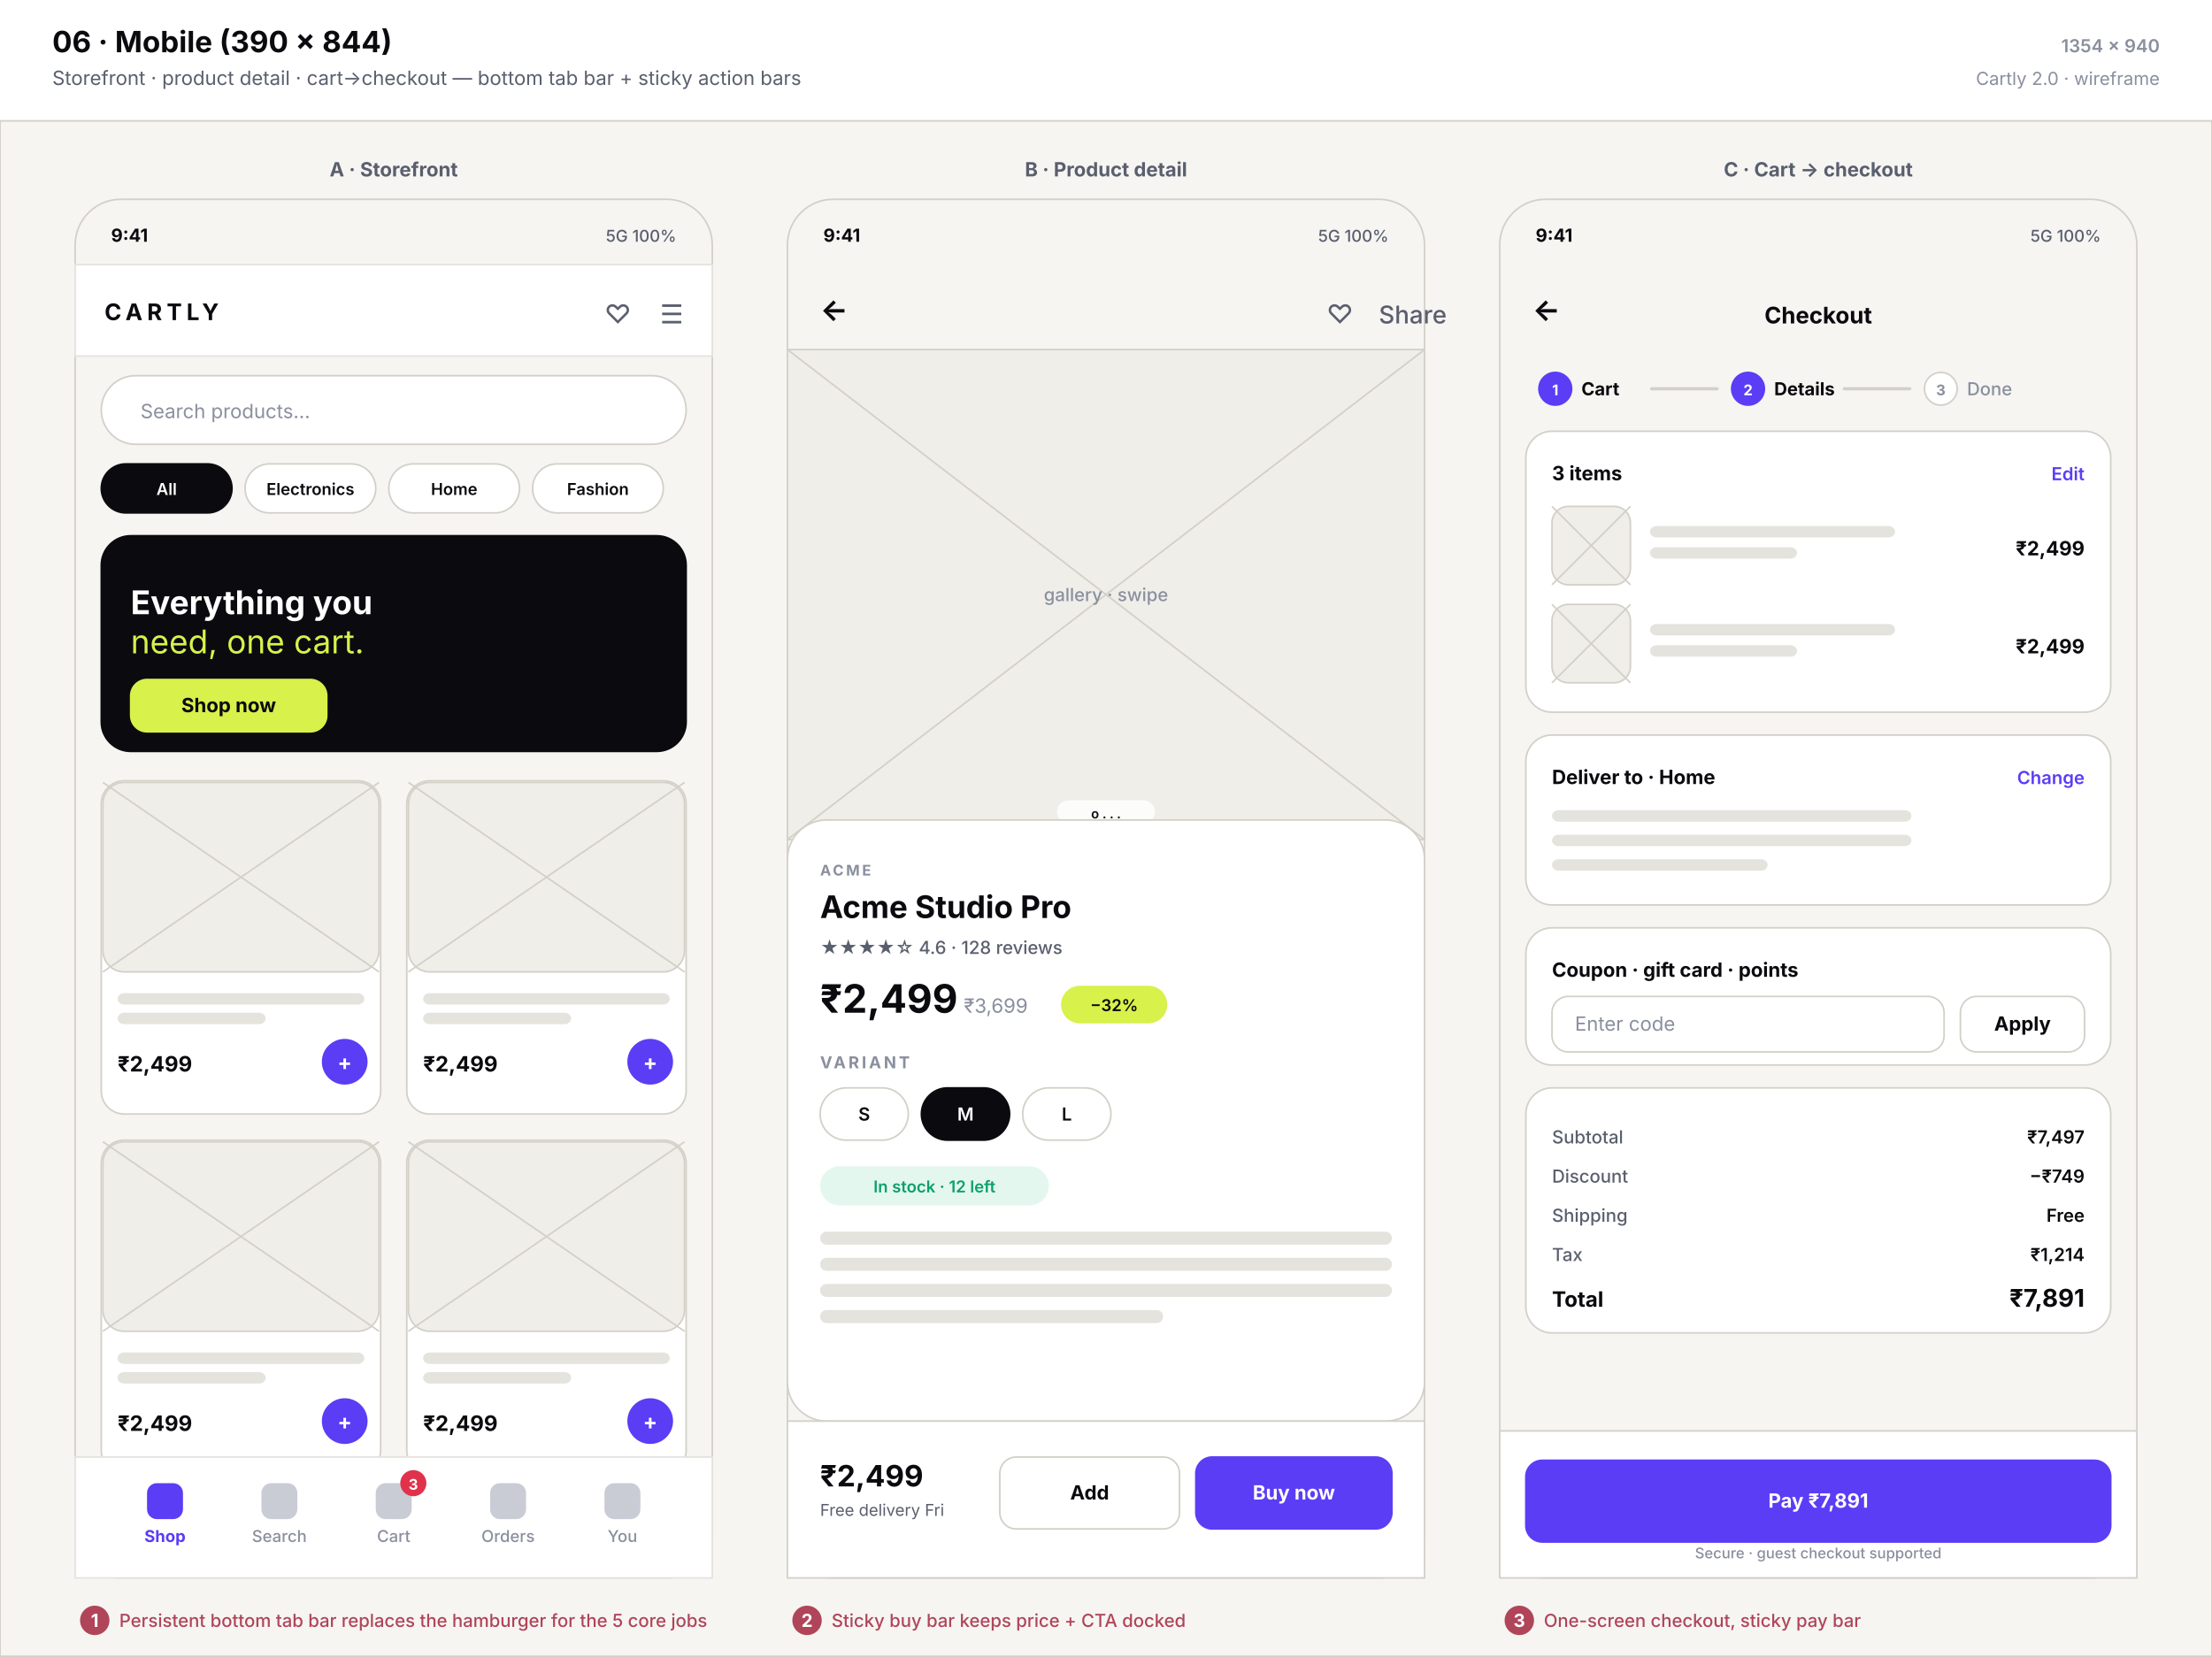
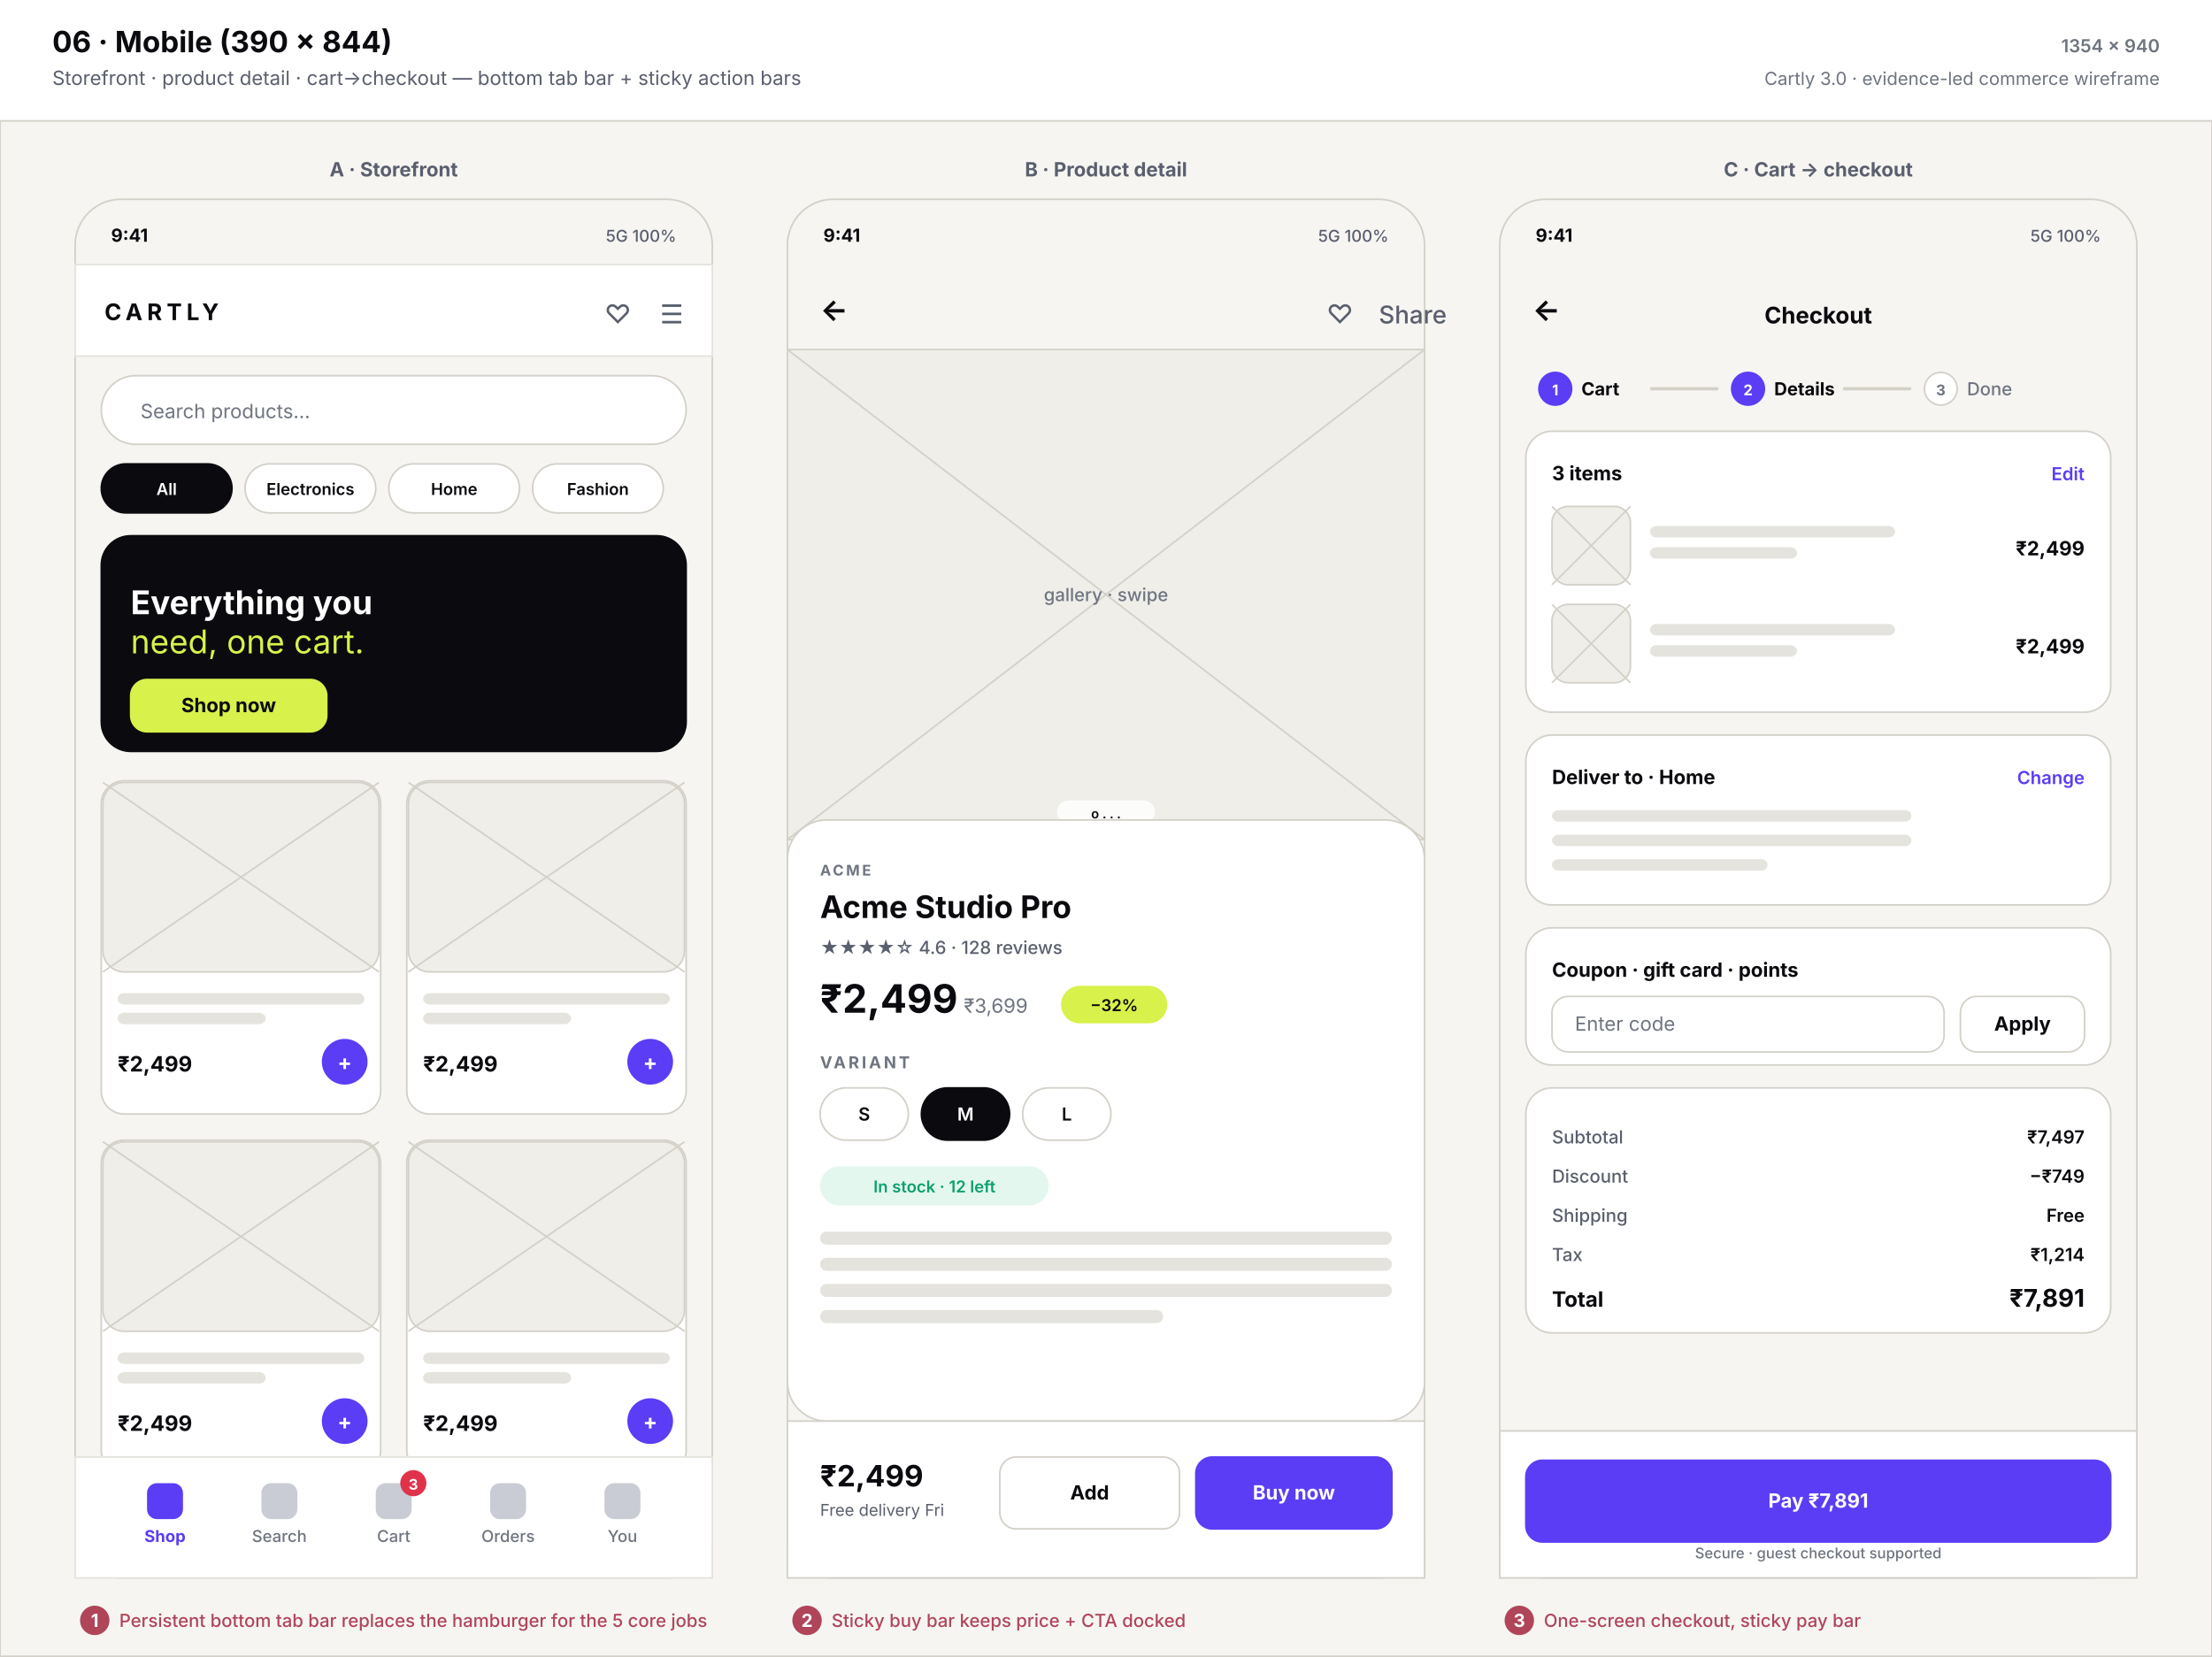
<svg xmlns="http://www.w3.org/2000/svg" width="1354" height="1014" viewBox="0 0 1354 1014">
  <rect width="1354" height="1014" fill="#FFFFFF" />
  <g id="frame-label" data-name="frame-label">
    <text x="32" y="32" font-family="Inter, 'Helvetica Neue', Arial, sans-serif" font-size="18" font-weight="700" fill="#0B0B0F" text-anchor="start">06 · Mobile (390 × 844)</text>
    <text x="32" y="52" font-family="Inter, 'Helvetica Neue', Arial, sans-serif" font-size="12" font-weight="400" fill="#5A5F6E" text-anchor="start">Storefront · product detail · cart→checkout — bottom tab bar + sticky action bars</text>
-     <text x="1322" y="32" font-family="Inter, 'Helvetica Neue', Arial, sans-serif" font-size="11" font-weight="600" fill="#8A8F9E" text-anchor="end">1354 × 940</text>
-     <text x="1322" y="52" font-family="Inter, 'Helvetica Neue', Arial, sans-serif" font-size="11" font-weight="400" fill="#8A8F9E" text-anchor="end">Cartly 2.0 · wireframe</text>
+     <text x="1322" y="32" font-family="Inter, 'Helvetica Neue', Arial, sans-serif" font-size="11" font-weight="600" fill="#6E7480" text-anchor="end">1354 × 940</text>
+     <text x="1322" y="52" font-family="Inter, 'Helvetica Neue', Arial, sans-serif" font-size="11" font-weight="400" fill="#6E7480" text-anchor="end">Cartly 3.0 · evidence-led commerce wireframe</text>
  </g>
  <g transform="translate(0 74)">
    <rect width="1354" height="940" fill="#F6F5F2" stroke="#D3D0C8" />
    <g id="mobile-storefront" data-name="mobile-storefront">
      <rect x="46" y="48" width="390" height="844" rx="28" fill="#F6F5F2" stroke="#D3D0C8" stroke-width="1" />
      <text x="241" y="34" font-family="Inter, 'Helvetica Neue', Arial, sans-serif" font-size="12" font-weight="700" fill="#5A5F6E" text-anchor="middle">A · Storefront</text>
      <text x="68" y="74" font-family="Inter, 'Helvetica Neue', Arial, sans-serif" font-size="11" font-weight="700" fill="#0B0B0F" text-anchor="start">9:41</text>
      <text x="414" y="74" font-family="Inter, 'Helvetica Neue', Arial, sans-serif" font-size="10" font-weight="500" fill="#5A5F6E" text-anchor="end">5G  100%</text>
      <rect x="46" y="88" width="390" height="56" rx="0" fill="#FFFFFF" stroke="#E5E3DD" stroke-width="1" />
      <text x="64" y="122" font-family="Inter, 'Helvetica Neue', Arial, sans-serif" font-size="14" font-weight="700" fill="#0B0B0F" text-anchor="start" letter-spacing="0.2em">CARTLY</text>
      <text x="370" y="124" font-family="Inter, 'Helvetica Neue', Arial, sans-serif" font-size="16" font-weight="500" fill="#5A5F6E" text-anchor="start">♡</text>
      <text x="404" y="124" font-family="Inter, 'Helvetica Neue', Arial, sans-serif" font-size="16" font-weight="500" fill="#5A5F6E" text-anchor="start">☰</text>
      <rect x="62" y="156" width="358" height="42" rx="21" fill="#FFFFFF" stroke="#D3D0C8" stroke-width="1" />
-       <text x="86" y="182" font-family="Inter, 'Helvetica Neue', Arial, sans-serif" font-size="12" font-weight="400" fill="#8A8F9E" text-anchor="start">Search products...</text>
+       <text x="86" y="182" font-family="Inter, 'Helvetica Neue', Arial, sans-serif" font-size="12" font-weight="400" fill="#6E7480" text-anchor="start">Search products...</text>
      <rect x="62" y="210" width="80" height="30" rx="15" fill="#0B0B0F" stroke="#0B0B0F" stroke-width="1" />
      <text x="102" y="229" font-family="Inter, 'Helvetica Neue', Arial, sans-serif" font-size="10" font-weight="600" fill="#FFFFFF" text-anchor="middle">All</text>
      <rect x="150" y="210" width="80" height="30" rx="15" fill="#FFFFFF" stroke="#D3D0C8" stroke-width="1" />
      <text x="190" y="229" font-family="Inter, 'Helvetica Neue', Arial, sans-serif" font-size="10" font-weight="600" fill="#0B0B0F" text-anchor="middle">Electronics</text>
      <rect x="238" y="210" width="80" height="30" rx="15" fill="#FFFFFF" stroke="#D3D0C8" stroke-width="1" />
      <text x="278" y="229" font-family="Inter, 'Helvetica Neue', Arial, sans-serif" font-size="10" font-weight="600" fill="#0B0B0F" text-anchor="middle">Home</text>
      <rect x="326" y="210" width="80" height="30" rx="15" fill="#FFFFFF" stroke="#D3D0C8" stroke-width="1" />
      <text x="366" y="229" font-family="Inter, 'Helvetica Neue', Arial, sans-serif" font-size="10" font-weight="600" fill="#0B0B0F" text-anchor="middle">Fashion</text>
      <rect x="62" y="254" width="358" height="132" rx="18" fill="#0B0B0F" stroke="#0B0B0F" stroke-width="1" />
      <text x="80" y="302" font-family="Inter, 'Helvetica Neue', Arial, sans-serif" font-size="20" font-weight="700" fill="#FFFFFF" text-anchor="start">Everything you</text>
      <text x="80" y="326" font-family="Inter, 'Helvetica Neue', Arial, sans-serif" font-size="20" font-weight="400" fill="#D8F14B" text-anchor="start">need, one cart.</text>
      <rect x="80" y="342" width="120" height="32" rx="10" fill="#D8F14B" stroke="#D8F14B" stroke-width="1" />
      <text x="140" y="362" font-family="Inter, 'Helvetica Neue', Arial, sans-serif" font-size="12" font-weight="700" fill="#0B0B0F" text-anchor="middle">Shop now</text>
      <rect x="62" y="404" width="171" height="204" rx="14" fill="#FFFFFF" stroke="#D3D0C8" stroke-width="1" />
      <rect x="63" y="405" width="169" height="116" rx="13" fill="#EFEEE9" stroke="#D3D0C8" stroke-width="1" />
      <path d="M63 521 L232 405" stroke="#D3D0C8" stroke-width="1" />
      <path d="M63 405 L232 521" stroke="#D3D0C8" stroke-width="1" />
-       <text x="147.5" y="467" font-family="Inter, 'Helvetica Neue', Arial, sans-serif" font-size="11" font-weight="500" fill="#8A8F9E" text-anchor="middle" />
+       <text x="147.5" y="467" font-family="Inter, 'Helvetica Neue', Arial, sans-serif" font-size="11" font-weight="500" fill="#6E7480" text-anchor="middle" />
      <rect x="72" y="534" width="151" height="7" rx="4" fill="#E5E3DD" stroke="none" stroke-width="1" />
      <rect x="72" y="546" width="90.6" height="7" rx="4" fill="#E5E3DD" stroke="none" stroke-width="1" />
      <text x="72" y="582" font-family="Inter, 'Helvetica Neue', Arial, sans-serif" font-size="13" font-weight="700" fill="#0B0B0F" text-anchor="start">₹2,499</text>
      <circle cx="211" cy="576" r="14" fill="#5B3DF5" />
      <text x="211" y="581" font-family="Inter, 'Helvetica Neue', Arial, sans-serif" font-size="13" font-weight="700" fill="#fff" text-anchor="middle">+</text>
      <rect x="249" y="404" width="171" height="204" rx="14" fill="#FFFFFF" stroke="#D3D0C8" stroke-width="1" />
      <rect x="250" y="405" width="169" height="116" rx="13" fill="#EFEEE9" stroke="#D3D0C8" stroke-width="1" />
      <path d="M250 521 L419 405" stroke="#D3D0C8" stroke-width="1" />
      <path d="M250 405 L419 521" stroke="#D3D0C8" stroke-width="1" />
-       <text x="334.5" y="467" font-family="Inter, 'Helvetica Neue', Arial, sans-serif" font-size="11" font-weight="500" fill="#8A8F9E" text-anchor="middle" />
+       <text x="334.5" y="467" font-family="Inter, 'Helvetica Neue', Arial, sans-serif" font-size="11" font-weight="500" fill="#6E7480" text-anchor="middle" />
      <rect x="259" y="534" width="151" height="7" rx="4" fill="#E5E3DD" stroke="none" stroke-width="1" />
      <rect x="259" y="546" width="90.6" height="7" rx="4" fill="#E5E3DD" stroke="none" stroke-width="1" />
      <text x="259" y="582" font-family="Inter, 'Helvetica Neue', Arial, sans-serif" font-size="13" font-weight="700" fill="#0B0B0F" text-anchor="start">₹2,499</text>
      <circle cx="398" cy="576" r="14" fill="#5B3DF5" />
      <text x="398" y="581" font-family="Inter, 'Helvetica Neue', Arial, sans-serif" font-size="13" font-weight="700" fill="#fff" text-anchor="middle">+</text>
      <rect x="62" y="624" width="171" height="204" rx="14" fill="#FFFFFF" stroke="#D3D0C8" stroke-width="1" />
      <rect x="63" y="625" width="169" height="116" rx="13" fill="#EFEEE9" stroke="#D3D0C8" stroke-width="1" />
      <path d="M63 741 L232 625" stroke="#D3D0C8" stroke-width="1" />
      <path d="M63 625 L232 741" stroke="#D3D0C8" stroke-width="1" />
-       <text x="147.5" y="687" font-family="Inter, 'Helvetica Neue', Arial, sans-serif" font-size="11" font-weight="500" fill="#8A8F9E" text-anchor="middle" />
+       <text x="147.5" y="687" font-family="Inter, 'Helvetica Neue', Arial, sans-serif" font-size="11" font-weight="500" fill="#6E7480" text-anchor="middle" />
      <rect x="72" y="754" width="151" height="7" rx="4" fill="#E5E3DD" stroke="none" stroke-width="1" />
      <rect x="72" y="766" width="90.6" height="7" rx="4" fill="#E5E3DD" stroke="none" stroke-width="1" />
      <text x="72" y="802" font-family="Inter, 'Helvetica Neue', Arial, sans-serif" font-size="13" font-weight="700" fill="#0B0B0F" text-anchor="start">₹2,499</text>
      <circle cx="211" cy="796" r="14" fill="#5B3DF5" />
      <text x="211" y="801" font-family="Inter, 'Helvetica Neue', Arial, sans-serif" font-size="13" font-weight="700" fill="#fff" text-anchor="middle">+</text>
      <rect x="249" y="624" width="171" height="204" rx="14" fill="#FFFFFF" stroke="#D3D0C8" stroke-width="1" />
      <rect x="250" y="625" width="169" height="116" rx="13" fill="#EFEEE9" stroke="#D3D0C8" stroke-width="1" />
      <path d="M250 741 L419 625" stroke="#D3D0C8" stroke-width="1" />
      <path d="M250 625 L419 741" stroke="#D3D0C8" stroke-width="1" />
-       <text x="334.5" y="687" font-family="Inter, 'Helvetica Neue', Arial, sans-serif" font-size="11" font-weight="500" fill="#8A8F9E" text-anchor="middle" />
+       <text x="334.5" y="687" font-family="Inter, 'Helvetica Neue', Arial, sans-serif" font-size="11" font-weight="500" fill="#6E7480" text-anchor="middle" />
      <rect x="259" y="754" width="151" height="7" rx="4" fill="#E5E3DD" stroke="none" stroke-width="1" />
      <rect x="259" y="766" width="90.6" height="7" rx="4" fill="#E5E3DD" stroke="none" stroke-width="1" />
      <text x="259" y="802" font-family="Inter, 'Helvetica Neue', Arial, sans-serif" font-size="13" font-weight="700" fill="#0B0B0F" text-anchor="start">₹2,499</text>
      <circle cx="398" cy="796" r="14" fill="#5B3DF5" />
      <text x="398" y="801" font-family="Inter, 'Helvetica Neue', Arial, sans-serif" font-size="13" font-weight="700" fill="#fff" text-anchor="middle">+</text>
      <rect x="46" y="818" width="390" height="74" rx="0" fill="#FFFFFF" stroke="#E5E3DD" stroke-width="1" />
      <rect x="90" y="834" width="22" height="22" rx="6" fill="#5B3DF5" />
      <text x="101" y="870" font-family="Inter, 'Helvetica Neue', Arial, sans-serif" font-size="10" font-weight="700" fill="#5B3DF5" text-anchor="middle">Shop</text>
      <rect x="160" y="834" width="22" height="22" rx="6" fill="#C9CCD5" />
-       <text x="171" y="870" font-family="Inter, 'Helvetica Neue', Arial, sans-serif" font-size="10" font-weight="500" fill="#8A8F9E" text-anchor="middle">Search</text>
+       <text x="171" y="870" font-family="Inter, 'Helvetica Neue', Arial, sans-serif" font-size="10" font-weight="500" fill="#6E7480" text-anchor="middle">Search</text>
      <rect x="230" y="834" width="22" height="22" rx="6" fill="#C9CCD5" />
-       <text x="241" y="870" font-family="Inter, 'Helvetica Neue', Arial, sans-serif" font-size="10" font-weight="500" fill="#8A8F9E" text-anchor="middle">Cart</text>
+       <text x="241" y="870" font-family="Inter, 'Helvetica Neue', Arial, sans-serif" font-size="10" font-weight="500" fill="#6E7480" text-anchor="middle">Cart</text>
      <circle cx="253" cy="834" r="8" fill="#E0334B" />
      <text x="253" y="838" font-family="Inter, 'Helvetica Neue', Arial, sans-serif" font-size="9" font-weight="700" fill="#fff" text-anchor="middle">3</text>
      <rect x="300" y="834" width="22" height="22" rx="6" fill="#C9CCD5" />
-       <text x="311" y="870" font-family="Inter, 'Helvetica Neue', Arial, sans-serif" font-size="10" font-weight="500" fill="#8A8F9E" text-anchor="middle">Orders</text>
+       <text x="311" y="870" font-family="Inter, 'Helvetica Neue', Arial, sans-serif" font-size="10" font-weight="500" fill="#6E7480" text-anchor="middle">Orders</text>
      <rect x="370" y="834" width="22" height="22" rx="6" fill="#C9CCD5" />
-       <text x="381" y="870" font-family="Inter, 'Helvetica Neue', Arial, sans-serif" font-size="10" font-weight="500" fill="#8A8F9E" text-anchor="middle">You</text>
+       <text x="381" y="870" font-family="Inter, 'Helvetica Neue', Arial, sans-serif" font-size="10" font-weight="500" fill="#6E7480" text-anchor="middle">You</text>
    </g>
    <g id="mobile-pdp" data-name="mobile-pdp">
      <rect x="482" y="48" width="390" height="844" rx="28" fill="#F6F5F2" stroke="#D3D0C8" stroke-width="1" />
      <text x="677" y="34" font-family="Inter, 'Helvetica Neue', Arial, sans-serif" font-size="12" font-weight="700" fill="#5A5F6E" text-anchor="middle">B · Product detail</text>
      <text x="504" y="74" font-family="Inter, 'Helvetica Neue', Arial, sans-serif" font-size="11" font-weight="700" fill="#0B0B0F" text-anchor="start">9:41</text>
      <text x="850" y="74" font-family="Inter, 'Helvetica Neue', Arial, sans-serif" font-size="10" font-weight="500" fill="#5A5F6E" text-anchor="end">5G  100%</text>
      <text x="502" y="122" font-family="Inter, 'Helvetica Neue', Arial, sans-serif" font-size="18" font-weight="700" fill="#0B0B0F" text-anchor="start">←</text>
      <text x="812" y="124" font-family="Inter, 'Helvetica Neue', Arial, sans-serif" font-size="16" font-weight="500" fill="#5A5F6E" text-anchor="start">♡</text>
      <text x="844" y="124" font-family="Inter, 'Helvetica Neue', Arial, sans-serif" font-size="15" font-weight="500" fill="#5A5F6E" text-anchor="start">Share</text>
      <rect x="482" y="140" width="390" height="300" rx="0" fill="#EFEEE9" stroke="#D3D0C8" stroke-width="1" />
      <path d="M482 440 L872 140" stroke="#D3D0C8" stroke-width="1" />
      <path d="M482 140 L872 440" stroke="#D3D0C8" stroke-width="1" />
-       <text x="677" y="294" font-family="Inter, 'Helvetica Neue', Arial, sans-serif" font-size="11" font-weight="500" fill="#8A8F9E" text-anchor="middle">gallery · swipe</text>
+       <text x="677" y="294" font-family="Inter, 'Helvetica Neue', Arial, sans-serif" font-size="11" font-weight="500" fill="#6E7480" text-anchor="middle">gallery · swipe</text>
      <rect x="647" y="416" width="60" height="14" rx="7" fill="#FFFFFFCC" stroke="none" stroke-width="1" />
      <text x="677" y="427" font-family="Inter, 'Helvetica Neue', Arial, sans-serif" font-size="8" font-weight="600" fill="#0B0B0F" text-anchor="middle">o  .  .  .</text>
      <rect x="482" y="428" width="390" height="368" rx="24" fill="#FFFFFF" stroke="#D3D0C8" stroke-width="1" />
-       <text x="502" y="462" font-family="Inter, 'Helvetica Neue', Arial, sans-serif" font-size="9" font-weight="700" fill="#8A8F9E" text-anchor="start" letter-spacing="0.16em">ACME</text>
+       <text x="502" y="462" font-family="Inter, 'Helvetica Neue', Arial, sans-serif" font-size="9" font-weight="700" fill="#6E7480" text-anchor="start" letter-spacing="0.16em">ACME</text>
      <text x="502" y="488" font-family="Inter, 'Helvetica Neue', Arial, sans-serif" font-size="19" font-weight="700" fill="#0B0B0F" text-anchor="start">Acme Studio Pro</text>
      <text x="502" y="510" font-family="Inter, 'Helvetica Neue', Arial, sans-serif" font-size="11" font-weight="500" fill="#5A5F6E" text-anchor="start">★★★★☆ 4.6 · 128 reviews</text>
      <text x="502" y="546" font-family="Inter, 'Helvetica Neue', Arial, sans-serif" font-size="24" font-weight="700" fill="#0B0B0F" text-anchor="start">₹2,499</text>
-       <text x="590" y="546" font-family="Inter, 'Helvetica Neue', Arial, sans-serif" font-size="12" font-weight="400" fill="#8A8F9E" text-anchor="start">₹3,699</text>
+       <text x="590" y="546" font-family="Inter, 'Helvetica Neue', Arial, sans-serif" font-size="12" font-weight="400" fill="#6E7480" text-anchor="start">₹3,699</text>
      <rect x="650" y="530" width="64" height="22" rx="11" fill="#D8F14B" stroke="#D8F14B" stroke-width="1" />
      <text x="682" y="545" font-family="Inter, 'Helvetica Neue', Arial, sans-serif" font-size="10" font-weight="600" fill="#0B0B0F" text-anchor="middle">−32%</text>
-       <text x="502" y="580" font-family="Inter, 'Helvetica Neue', Arial, sans-serif" font-size="10" font-weight="700" fill="#8A8F9E" text-anchor="start" letter-spacing="0.16em">VARIANT</text>
+       <text x="502" y="580" font-family="Inter, 'Helvetica Neue', Arial, sans-serif" font-size="10" font-weight="700" fill="#6E7480" text-anchor="start" letter-spacing="0.16em">VARIANT</text>
      <rect x="502" y="592" width="54" height="32" rx="16" fill="#FFFFFF" stroke="#D3D0C8" stroke-width="1" />
      <text x="529" y="612" font-family="Inter, 'Helvetica Neue', Arial, sans-serif" font-size="11" font-weight="600" fill="#0B0B0F" text-anchor="middle">S</text>
      <rect x="564" y="592" width="54" height="32" rx="16" fill="#0B0B0F" stroke="#0B0B0F" stroke-width="1" />
      <text x="591" y="612" font-family="Inter, 'Helvetica Neue', Arial, sans-serif" font-size="11" font-weight="600" fill="#FFFFFF" text-anchor="middle">M</text>
      <rect x="626" y="592" width="54" height="32" rx="16" fill="#FFFFFF" stroke="#D3D0C8" stroke-width="1" />
      <text x="653" y="612" font-family="Inter, 'Helvetica Neue', Arial, sans-serif" font-size="11" font-weight="600" fill="#0B0B0F" text-anchor="middle">L</text>
      <rect x="502" y="640" width="140" height="24" rx="12" fill="#E3F7EF" stroke="none" stroke-width="1" />
      <text x="572" y="656" font-family="Inter, 'Helvetica Neue', Arial, sans-serif" font-size="10" font-weight="600" fill="#0E9F6E" text-anchor="middle">In stock · 12 left</text>
      <rect x="502" y="680" width="350" height="8" rx="4" fill="#E5E3DD" stroke="none" stroke-width="1" />
      <rect x="502" y="696" width="350" height="8" rx="4" fill="#E5E3DD" stroke="none" stroke-width="1" />
      <rect x="502" y="712" width="350" height="8" rx="4" fill="#E5E3DD" stroke="none" stroke-width="1" />
      <rect x="502" y="728" width="210" height="8" rx="4" fill="#E5E3DD" stroke="none" stroke-width="1" />
      <rect x="482" y="796" width="390" height="96" rx="0" fill="#FFFFFF" stroke="#D3D0C8" stroke-width="1" />
      <text x="502" y="836" font-family="Inter, 'Helvetica Neue', Arial, sans-serif" font-size="18" font-weight="700" fill="#0B0B0F" text-anchor="start">₹2,499</text>
      <text x="502" y="854" font-family="Inter, 'Helvetica Neue', Arial, sans-serif" font-size="10" font-weight="400" fill="#5A5F6E" text-anchor="start">Free delivery Fri</text>
      <rect x="612" y="818" width="110" height="44" rx="10" fill="#FFFFFF" stroke="#D3D0C8" stroke-width="1" />
      <text x="667" y="844" font-family="Inter, 'Helvetica Neue', Arial, sans-serif" font-size="12" font-weight="700" fill="#0B0B0F" text-anchor="middle">Add</text>
      <rect x="732" y="818" width="120" height="44" rx="10" fill="#5B3DF5" stroke="#5B3DF5" stroke-width="1" />
      <text x="792" y="844" font-family="Inter, 'Helvetica Neue', Arial, sans-serif" font-size="12" font-weight="700" fill="#FFFFFF" text-anchor="middle">Buy now</text>
    </g>
    <g id="mobile-checkout" data-name="mobile-checkout">
      <rect x="918" y="48" width="390" height="844" rx="28" fill="#F6F5F2" stroke="#D3D0C8" stroke-width="1" />
      <text x="1113" y="34" font-family="Inter, 'Helvetica Neue', Arial, sans-serif" font-size="12" font-weight="700" fill="#5A5F6E" text-anchor="middle">C · Cart → checkout</text>
      <text x="940" y="74" font-family="Inter, 'Helvetica Neue', Arial, sans-serif" font-size="11" font-weight="700" fill="#0B0B0F" text-anchor="start">9:41</text>
      <text x="1286" y="74" font-family="Inter, 'Helvetica Neue', Arial, sans-serif" font-size="10" font-weight="500" fill="#5A5F6E" text-anchor="end">5G  100%</text>
      <text x="938" y="122" font-family="Inter, 'Helvetica Neue', Arial, sans-serif" font-size="18" font-weight="700" fill="#0B0B0F" text-anchor="start">←</text>
      <text x="1113" y="124" font-family="Inter, 'Helvetica Neue', Arial, sans-serif" font-size="14" font-weight="700" fill="#0B0B0F" text-anchor="middle">Checkout</text>
      <circle cx="952" cy="164" r="10" fill="#5B3DF5" stroke="#5B3DF5" />
      <text x="952" y="168" font-family="Inter, 'Helvetica Neue', Arial, sans-serif" font-size="9" font-weight="700" fill="#fff" text-anchor="middle">1</text>
      <text x="968" y="168" font-family="Inter, 'Helvetica Neue', Arial, sans-serif" font-size="11" font-weight="700" fill="#0B0B0F" text-anchor="start">Cart</text>
      <rect x="1010" y="163" width="42" height="2" rx="1" fill="#D3D0C8" stroke="none" stroke-width="1" />
      <circle cx="1070" cy="164" r="10" fill="#5B3DF5" stroke="#5B3DF5" />
      <text x="1070" y="168" font-family="Inter, 'Helvetica Neue', Arial, sans-serif" font-size="9" font-weight="700" fill="#fff" text-anchor="middle">2</text>
      <text x="1086" y="168" font-family="Inter, 'Helvetica Neue', Arial, sans-serif" font-size="11" font-weight="700" fill="#0B0B0F" text-anchor="start">Details</text>
      <rect x="1128" y="163" width="42" height="2" rx="1" fill="#D3D0C8" stroke="none" stroke-width="1" />
      <circle cx="1188" cy="164" r="10" fill="#FFFFFF" stroke="#D3D0C8" />
-       <text x="1188" y="168" font-family="Inter, 'Helvetica Neue', Arial, sans-serif" font-size="9" font-weight="700" fill="#8A8F9E" text-anchor="middle">3</text>
-       <text x="1204" y="168" font-family="Inter, 'Helvetica Neue', Arial, sans-serif" font-size="11" font-weight="500" fill="#8A8F9E" text-anchor="start">Done</text>
+       <text x="1188" y="168" font-family="Inter, 'Helvetica Neue', Arial, sans-serif" font-size="9" font-weight="700" fill="#6E7480" text-anchor="middle">3</text>
+       <text x="1204" y="168" font-family="Inter, 'Helvetica Neue', Arial, sans-serif" font-size="11" font-weight="500" fill="#6E7480" text-anchor="start">Done</text>
      <rect x="934" y="190" width="358" height="172" rx="16" fill="#FFFFFF" stroke="#D3D0C8" stroke-width="1" />
      <text x="950" y="220" font-family="Inter, 'Helvetica Neue', Arial, sans-serif" font-size="12" font-weight="700" fill="#0B0B0F" text-anchor="start">3 items</text>
      <text x="1276" y="220" font-family="Inter, 'Helvetica Neue', Arial, sans-serif" font-size="11" font-weight="600" fill="#5B3DF5" text-anchor="end">Edit</text>
      <rect x="950" y="236" width="48" height="48" rx="10" fill="#EFEEE9" stroke="#D3D0C8" stroke-width="1" />
      <path d="M950 284 L998 236" stroke="#D3D0C8" stroke-width="1" />
      <path d="M950 236 L998 284" stroke="#D3D0C8" stroke-width="1" />
-       <text x="974" y="264" font-family="Inter, 'Helvetica Neue', Arial, sans-serif" font-size="11" font-weight="500" fill="#8A8F9E" text-anchor="middle" />
+       <text x="974" y="264" font-family="Inter, 'Helvetica Neue', Arial, sans-serif" font-size="11" font-weight="500" fill="#6E7480" text-anchor="middle" />
      <rect x="1010" y="248" width="150" height="7" rx="4" fill="#E5E3DD" stroke="none" stroke-width="1" />
      <rect x="1010" y="261" width="90" height="7" rx="4" fill="#E5E3DD" stroke="none" stroke-width="1" />
      <text x="1276" y="266" font-family="Inter, 'Helvetica Neue', Arial, sans-serif" font-size="12" font-weight="700" fill="#0B0B0F" text-anchor="end">₹2,499</text>
      <rect x="950" y="296" width="48" height="48" rx="10" fill="#EFEEE9" stroke="#D3D0C8" stroke-width="1" />
      <path d="M950 344 L998 296" stroke="#D3D0C8" stroke-width="1" />
      <path d="M950 296 L998 344" stroke="#D3D0C8" stroke-width="1" />
-       <text x="974" y="324" font-family="Inter, 'Helvetica Neue', Arial, sans-serif" font-size="11" font-weight="500" fill="#8A8F9E" text-anchor="middle" />
+       <text x="974" y="324" font-family="Inter, 'Helvetica Neue', Arial, sans-serif" font-size="11" font-weight="500" fill="#6E7480" text-anchor="middle" />
      <rect x="1010" y="308" width="150" height="7" rx="4" fill="#E5E3DD" stroke="none" stroke-width="1" />
      <rect x="1010" y="321" width="90" height="7" rx="4" fill="#E5E3DD" stroke="none" stroke-width="1" />
      <text x="1276" y="326" font-family="Inter, 'Helvetica Neue', Arial, sans-serif" font-size="12" font-weight="700" fill="#0B0B0F" text-anchor="end">₹2,499</text>
      <rect x="934" y="376" width="358" height="104" rx="16" fill="#FFFFFF" stroke="#D3D0C8" stroke-width="1" />
      <text x="950" y="406" font-family="Inter, 'Helvetica Neue', Arial, sans-serif" font-size="12" font-weight="700" fill="#0B0B0F" text-anchor="start">Deliver to · Home</text>
      <text x="1276" y="406" font-family="Inter, 'Helvetica Neue', Arial, sans-serif" font-size="11" font-weight="600" fill="#5B3DF5" text-anchor="end">Change</text>
      <rect x="950" y="422" width="220" height="7" rx="4" fill="#E5E3DD" stroke="none" stroke-width="1" />
      <rect x="950" y="437" width="220" height="7" rx="4" fill="#E5E3DD" stroke="none" stroke-width="1" />
      <rect x="950" y="452" width="132" height="7" rx="4" fill="#E5E3DD" stroke="none" stroke-width="1" />
      <rect x="934" y="494" width="358" height="84" rx="16" fill="#FFFFFF" stroke="#D3D0C8" stroke-width="1" />
      <text x="950" y="524" font-family="Inter, 'Helvetica Neue', Arial, sans-serif" font-size="12" font-weight="700" fill="#0B0B0F" text-anchor="start">Coupon · gift card · points</text>
      <rect x="950" y="536" width="240" height="34" rx="10" fill="#FFFFFF" stroke="#D3D0C8" stroke-width="1" />
-       <text x="964" y="557" font-family="Inter, 'Helvetica Neue', Arial, sans-serif" font-size="12" font-weight="400" fill="#8A8F9E" text-anchor="start">Enter code</text>
+       <text x="964" y="557" font-family="Inter, 'Helvetica Neue', Arial, sans-serif" font-size="12" font-weight="400" fill="#6E7480" text-anchor="start">Enter code</text>
      <rect x="1200" y="536" width="76" height="34" rx="10" fill="#FFFFFF" stroke="#D3D0C8" stroke-width="1" />
      <text x="1238" y="557" font-family="Inter, 'Helvetica Neue', Arial, sans-serif" font-size="12" font-weight="700" fill="#0B0B0F" text-anchor="middle">Apply</text>
      <rect x="934" y="592" width="358" height="150" rx="16" fill="#FFFFFF" stroke="#D3D0C8" stroke-width="1" />
      <text x="950" y="626" font-family="Inter, 'Helvetica Neue', Arial, sans-serif" font-size="11" font-weight="500" fill="#5A5F6E" text-anchor="start">Subtotal</text>
      <text x="1276" y="626" font-family="Inter, 'Helvetica Neue', Arial, sans-serif" font-size="11" font-weight="600" fill="#0B0B0F" text-anchor="end">₹7,497</text>
      <text x="950" y="650" font-family="Inter, 'Helvetica Neue', Arial, sans-serif" font-size="11" font-weight="500" fill="#5A5F6E" text-anchor="start">Discount</text>
      <text x="1276" y="650" font-family="Inter, 'Helvetica Neue', Arial, sans-serif" font-size="11" font-weight="600" fill="#0B0B0F" text-anchor="end">−₹749</text>
      <text x="950" y="674" font-family="Inter, 'Helvetica Neue', Arial, sans-serif" font-size="11" font-weight="500" fill="#5A5F6E" text-anchor="start">Shipping</text>
      <text x="1276" y="674" font-family="Inter, 'Helvetica Neue', Arial, sans-serif" font-size="11" font-weight="600" fill="#0B0B0F" text-anchor="end">Free</text>
      <text x="950" y="698" font-family="Inter, 'Helvetica Neue', Arial, sans-serif" font-size="11" font-weight="500" fill="#5A5F6E" text-anchor="start">Tax</text>
      <text x="1276" y="698" font-family="Inter, 'Helvetica Neue', Arial, sans-serif" font-size="11" font-weight="600" fill="#0B0B0F" text-anchor="end">₹1,214</text>
      <text x="950" y="726" font-family="Inter, 'Helvetica Neue', Arial, sans-serif" font-size="13" font-weight="700" fill="#0B0B0F" text-anchor="start">Total</text>
      <text x="1276" y="726" font-family="Inter, 'Helvetica Neue', Arial, sans-serif" font-size="15" font-weight="700" fill="#0B0B0F" text-anchor="end">₹7,891</text>
      <rect x="918" y="802" width="390" height="90" rx="0" fill="#FFFFFF" stroke="#D3D0C8" stroke-width="1" />
      <rect x="934" y="820" width="358" height="50" rx="10" fill="#5B3DF5" stroke="#5B3DF5" stroke-width="1" />
      <text x="1113" y="849" font-family="Inter, 'Helvetica Neue', Arial, sans-serif" font-size="12" font-weight="700" fill="#FFFFFF" text-anchor="middle">Pay ₹7,891</text>
-       <text x="1113" y="880" font-family="Inter, 'Helvetica Neue', Arial, sans-serif" font-size="9" font-weight="500" fill="#8A8F9E" text-anchor="middle">Secure · guest checkout supported</text>
+       <text x="1113" y="880" font-family="Inter, 'Helvetica Neue', Arial, sans-serif" font-size="9" font-weight="500" fill="#6E7480" text-anchor="middle">Secure · guest checkout supported</text>
    </g>
    <g id="annotations" data-name="annotations">
      <circle cx="58" cy="918" r="9" fill="#B0455A" />
      <text x="58" y="922" font-family="Inter, 'Helvetica Neue', Arial, sans-serif" font-size="11" font-weight="700" fill="#fff" text-anchor="middle">1</text>
      <text x="73" y="922" font-family="Inter, 'Helvetica Neue', Arial, sans-serif" font-size="11" font-weight="500" fill="#B0455A" text-anchor="start">Persistent bottom tab bar replaces the hamburger for the 5 core jobs</text>
      <circle cx="494" cy="918" r="9" fill="#B0455A" />
      <text x="494" y="922" font-family="Inter, 'Helvetica Neue', Arial, sans-serif" font-size="11" font-weight="700" fill="#fff" text-anchor="middle">2</text>
      <text x="509" y="922" font-family="Inter, 'Helvetica Neue', Arial, sans-serif" font-size="11" font-weight="500" fill="#B0455A" text-anchor="start">Sticky buy bar keeps price + CTA docked</text>
      <circle cx="930" cy="918" r="9" fill="#B0455A" />
      <text x="930" y="922" font-family="Inter, 'Helvetica Neue', Arial, sans-serif" font-size="11" font-weight="700" fill="#fff" text-anchor="middle">3</text>
      <text x="945" y="922" font-family="Inter, 'Helvetica Neue', Arial, sans-serif" font-size="11" font-weight="500" fill="#B0455A" text-anchor="start">One-screen checkout, sticky pay bar</text>
    </g>
  </g>
</svg>
